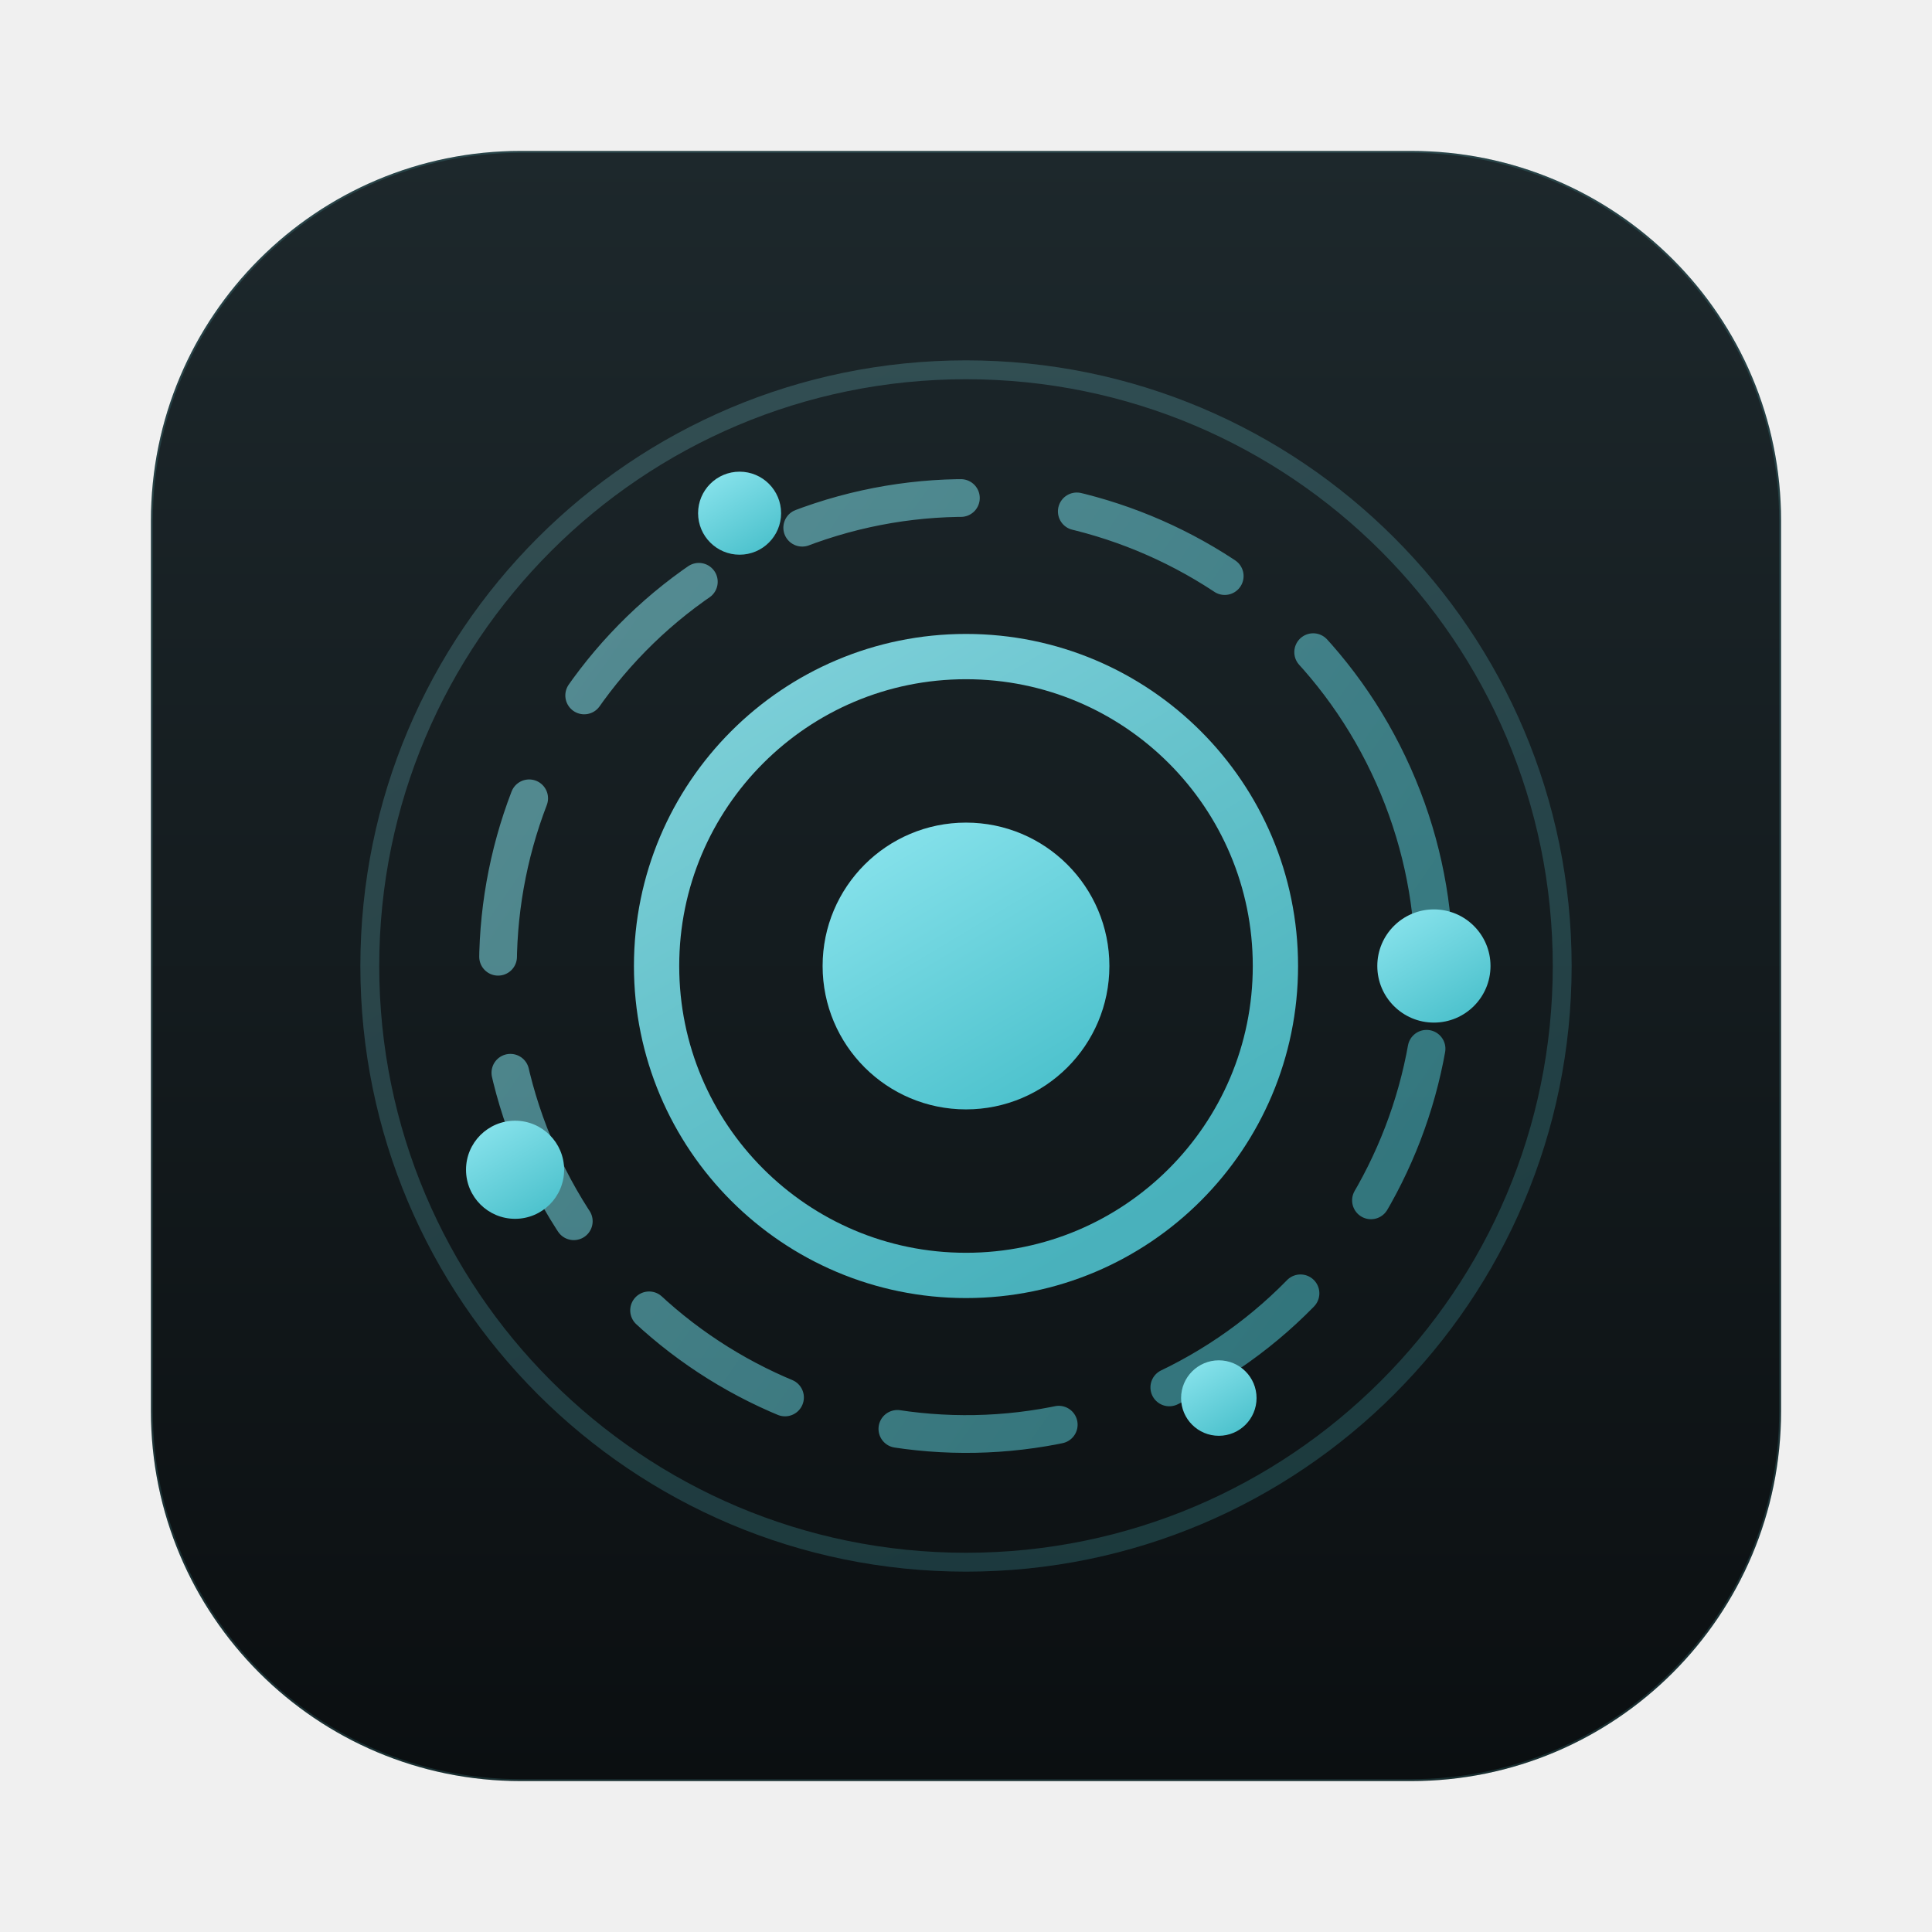
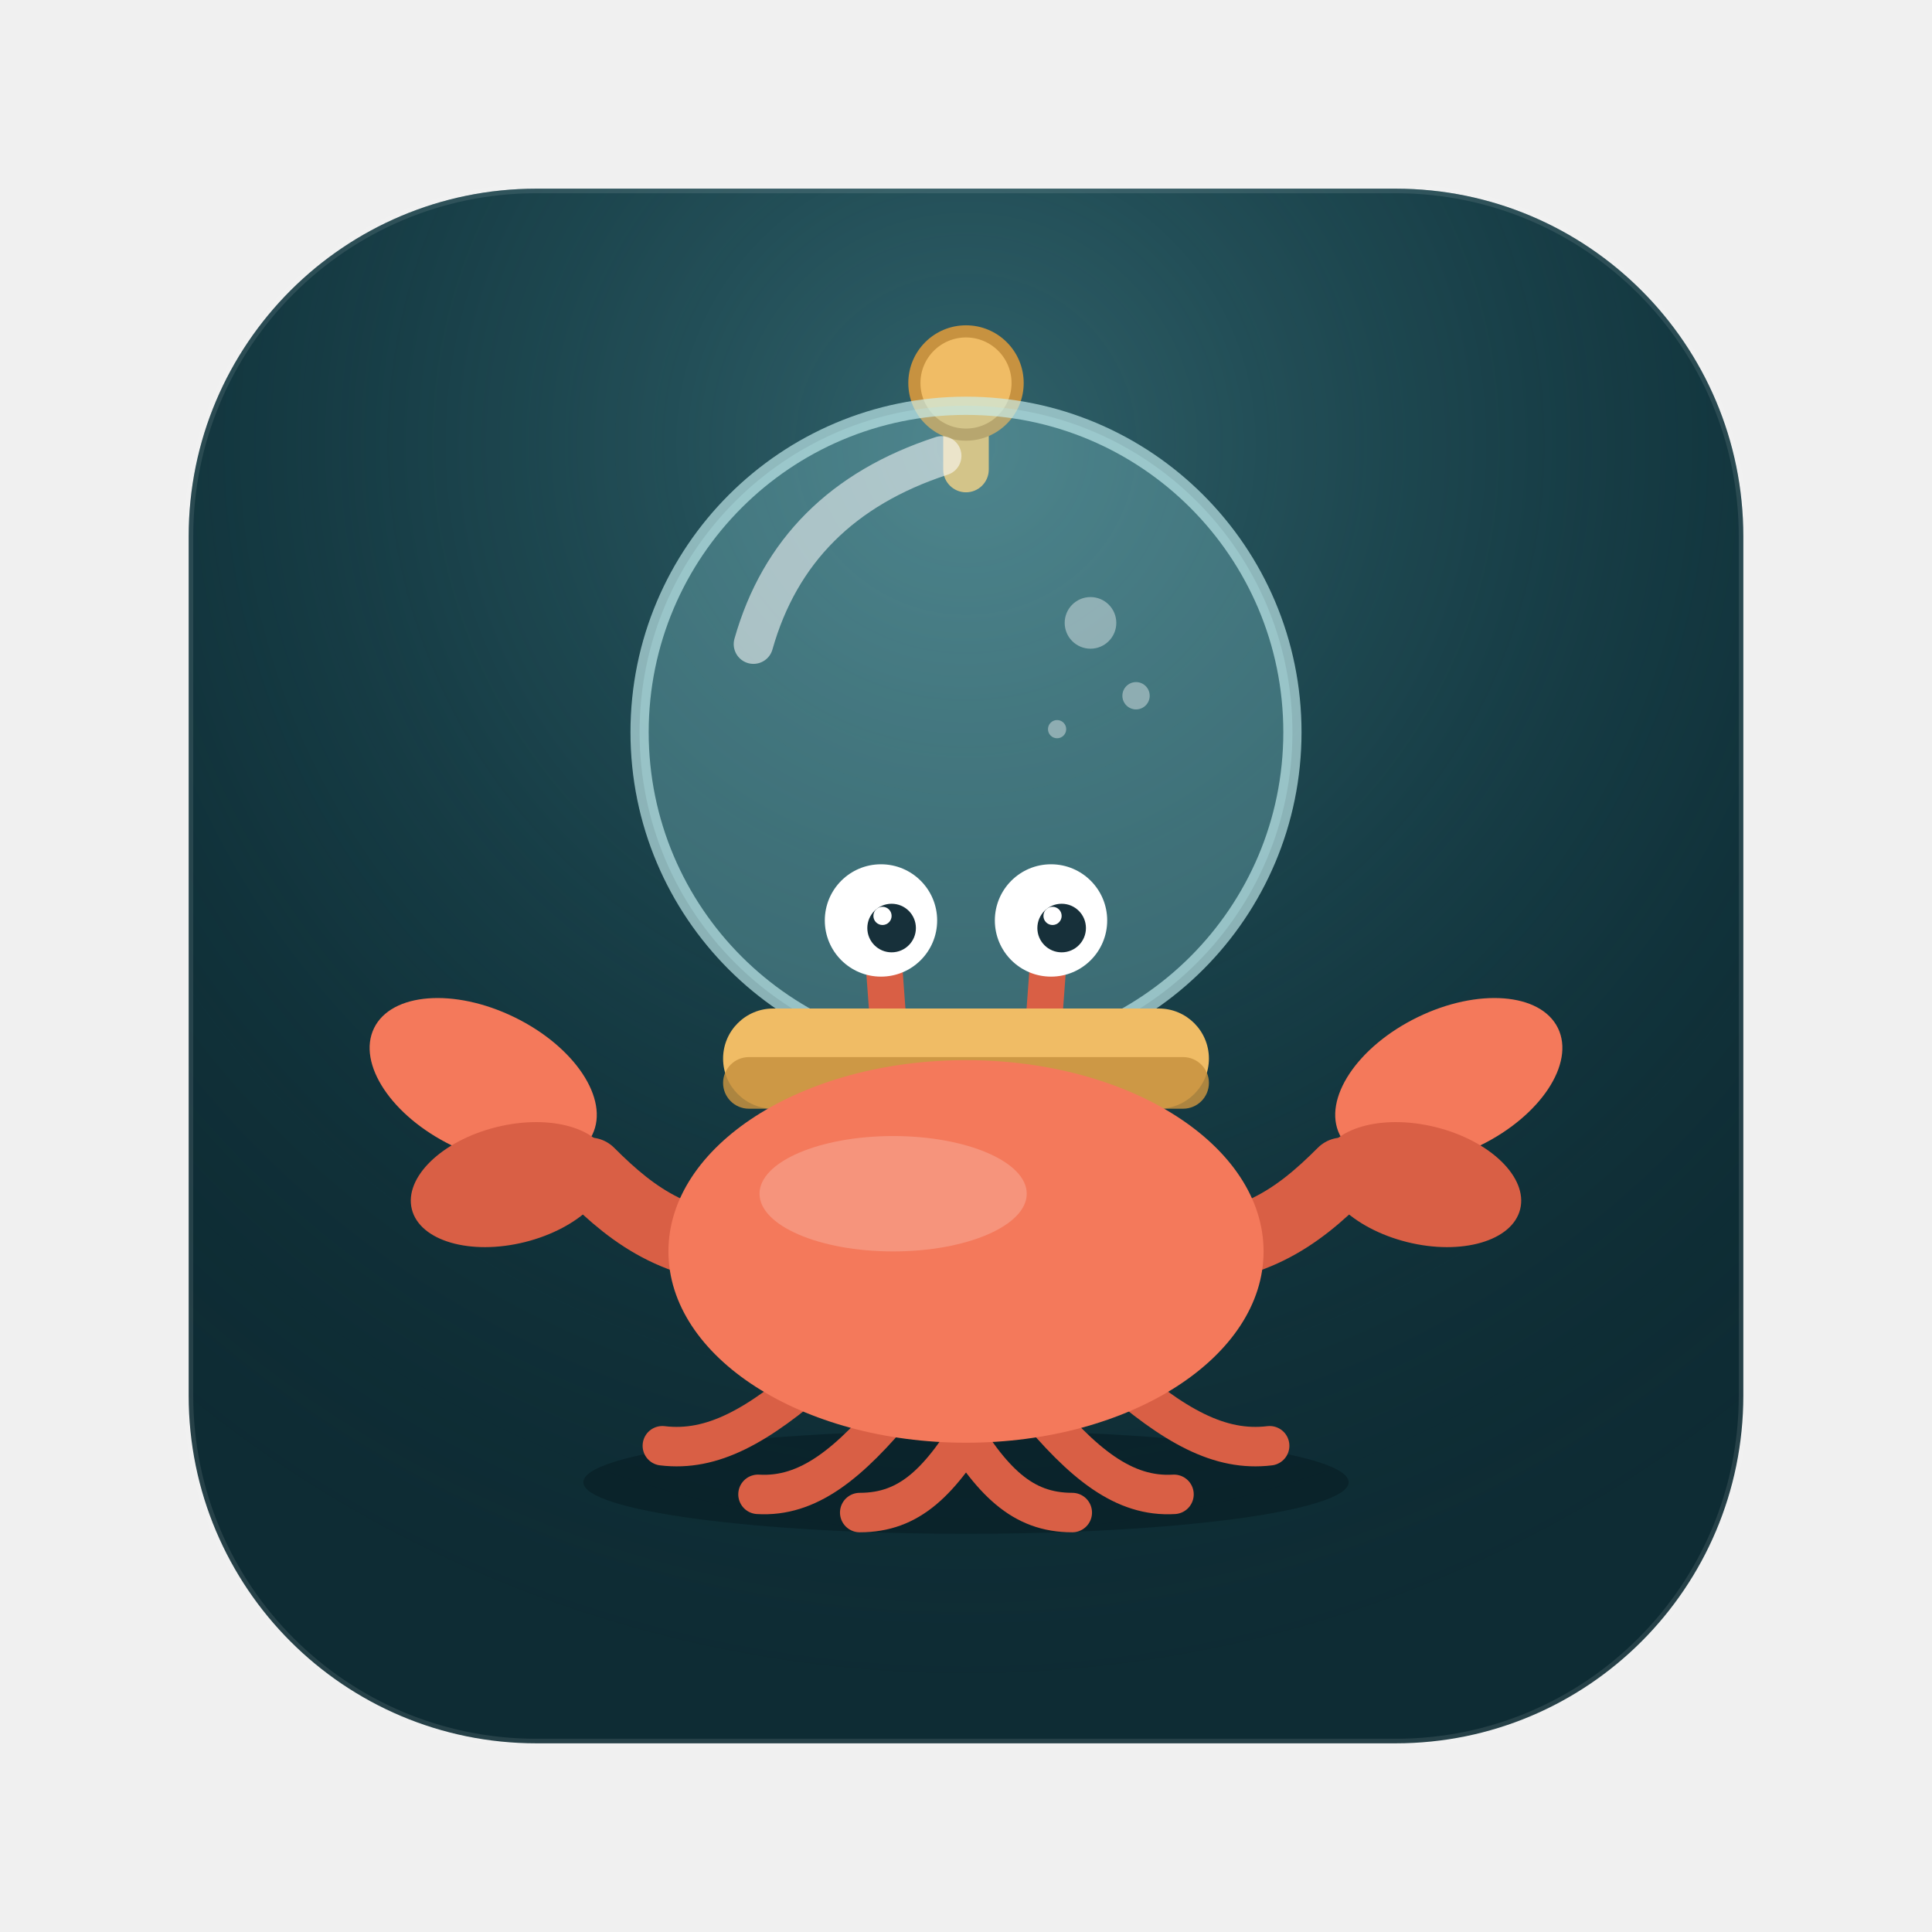
<svg xmlns="http://www.w3.org/2000/svg" width="1024" height="1024" viewBox="0 0 1024 1024">
  <defs>
-     <linearGradient id="plate" x1="0" y1="0" x2="0" y2="1">
-       <stop offset="0" stop-color="#1d282c" />
-       <stop offset="1" stop-color="#0b0f11" />
-     </linearGradient>
-     <linearGradient id="mark" x1="0" y1="0" x2="0.6" y2="1">
-       <stop offset="0" stop-color="#8ee6ef" />
-       <stop offset="1" stop-color="#4fc3ce" />
-     </linearGradient>
+     <radialGradient id="hbGlow" cx="50%" cy="16%" r="82%">
+       <stop offset="0%" stop-color="#4E8F98" stop-opacity="0.55" />
+       <stop offset="62%" stop-color="#2C6B76" stop-opacity="0.16" />
+       <stop offset="100%" stop-color="#0B242C" stop-opacity="0" />
+     </radialGradient>
+     <clipPath id="hbPlateClip">
+       <rect x="0" y="0" width="1024" height="1024" rx="229" />
+     </clipPath>
  </defs>
-   <rect x="80" y="80" width="864" height="864" rx="196" fill="url(#plate)" />
-   <rect x="80.5" y="80.5" width="863" height="863" rx="195.5" fill="none" stroke="#68d5df" stroke-opacity="0.16" stroke-width="1" />
-   <circle cx="512" cy="512" r="316" fill="none" stroke="url(#mark)" stroke-opacity="0.22" stroke-width="10" />
-   <g stroke="url(#mark)" fill="none" stroke-linecap="round">
-     <circle cx="512" cy="512" r="248" stroke-width="20" stroke-opacity="0.55" stroke-dasharray="86 62" transform="rotate(-24 512 512)" />
-     <circle cx="512" cy="512" r="164" stroke-width="24" stroke-opacity="0.9" />
-   </g>
-   <circle cx="512" cy="512" r="76" fill="url(#mark)" />
-   <g fill="url(#mark)">
-     <circle cx="760" cy="512" r="30" />
-     <circle cx="392" cy="272" r="22" />
-     <circle cx="273" cy="620" r="26" />
-     <circle cx="646" cy="741" r="20" />
+   <g transform="translate(100 100) scale(0.8046875)">
+     <rect x="0" y="0" width="1024" height="1024" rx="229" fill="#0E2C34" />
+     <rect x="0" y="0" width="1024" height="1024" rx="229" fill="url(#hbGlow)" />
+     <g clip-path="url(#hbPlateClip)">
+       <ellipse cx="512" cy="852" rx="252" ry="34" fill="#04171C" opacity="0.45" />
+       <g>
+         <rect x="497" y="140" width="30" height="60" rx="15" fill="#F0BC65" />
+         <circle cx="512" cy="128" r="34" fill="#F0BC65" />
+         <circle cx="512" cy="128" r="34" fill="none" stroke="#C79240" stroke-width="8" />
+         <circle cx="512" cy="358" r="215" fill="#8FD8DE" opacity="0.30" />
+         <circle cx="512" cy="358" r="215" fill="none" stroke="#C8F0F2" stroke-opacity="0.65" stroke-width="12" />
+         <path d="M 372 300 Q 398 208 496 176" fill="none" stroke="#FFFFFF" stroke-opacity="0.55" stroke-width="26" stroke-linecap="round" />
+         <g fill="#FFFFFF" opacity="0.4">
+           <circle cx="594" cy="286" r="17" />
+           <circle cx="624" cy="334" r="9" />
+           <circle cx="572" cy="356" r="6" />
+         </g>
+       </g>
+       <g>
+         <path d="M 466 620 L 458 512" fill="none" stroke="#D95F45" stroke-width="24" stroke-linecap="round" />
+         <path d="M 558 620 L 566 512" fill="none" stroke="#D95F45" stroke-width="24" stroke-linecap="round" />
+         <circle cx="456" cy="482" r="37" fill="#FFFFFF" />
+         <circle cx="568" cy="482" r="37" fill="#FFFFFF" />
+         <circle cx="463" cy="487" r="16" fill="#17303A" />
+         <circle cx="575" cy="487" r="16" fill="#17303A" />
+         <circle cx="457" cy="479" r="6" fill="#FFFFFF" />
+         <circle cx="569" cy="479" r="6" fill="#FFFFFF" />
+       </g>
+       <rect x="352" y="540" width="320" height="66" rx="33" fill="#F0BC65" />
+       <rect x="352" y="572" width="320" height="34" rx="17" fill="#C79240" opacity="0.85" />
+       <g fill="none" stroke="#D95F45" stroke-width="26" stroke-linecap="round">
+         <path d="M 415 780 C 375 815 345 832 312 828" />
+         <path d="M 468 800 C 435 840 408 862 375 860" />
+         <path d="M 520 810 C 495 852 475 872 442 872" />
+         <path d="M 609 780 C 649 815 679 832 712 828" />
+         <path d="M 556 800 C 589 840 616 862 649 860" />
+         <path d="M 504 810 C 529 852 549 872 582 872" />
+       </g>
+       <g>
+         <path d="M 384 700 C 324 700 294 678 264 648" fill="none" stroke="#D95F45" stroke-width="46" stroke-linecap="round" />
+         <path d="M 640 700 C 700 700 730 678 760 648" fill="none" stroke="#D95F45" stroke-width="46" stroke-linecap="round" />
+         <ellipse cx="194" cy="588" rx="80" ry="47" fill="#F4795B" transform="rotate(26 194 588)" />
+         <ellipse cx="212" cy="656" rx="67" ry="39" fill="#D95F45" transform="rotate(-14 212 656)" />
+         <ellipse cx="830" cy="588" rx="80" ry="47" fill="#F4795B" transform="rotate(-26 830 588)" />
+         <ellipse cx="812" cy="656" rx="67" ry="39" fill="#D95F45" transform="rotate(14 812 656)" />
+       </g>
+       <ellipse cx="512" cy="700" rx="196" ry="126" fill="#F4795B" />
+       <ellipse cx="464" cy="662" rx="88" ry="38" fill="#FFFFFF" opacity="0.20" />
+     </g>
+     <rect x="0" y="0" width="1024" height="1024" rx="229" fill="none" stroke="#FFFFFF" stroke-opacity="0.10" stroke-width="6" />
  </g>
</svg>
